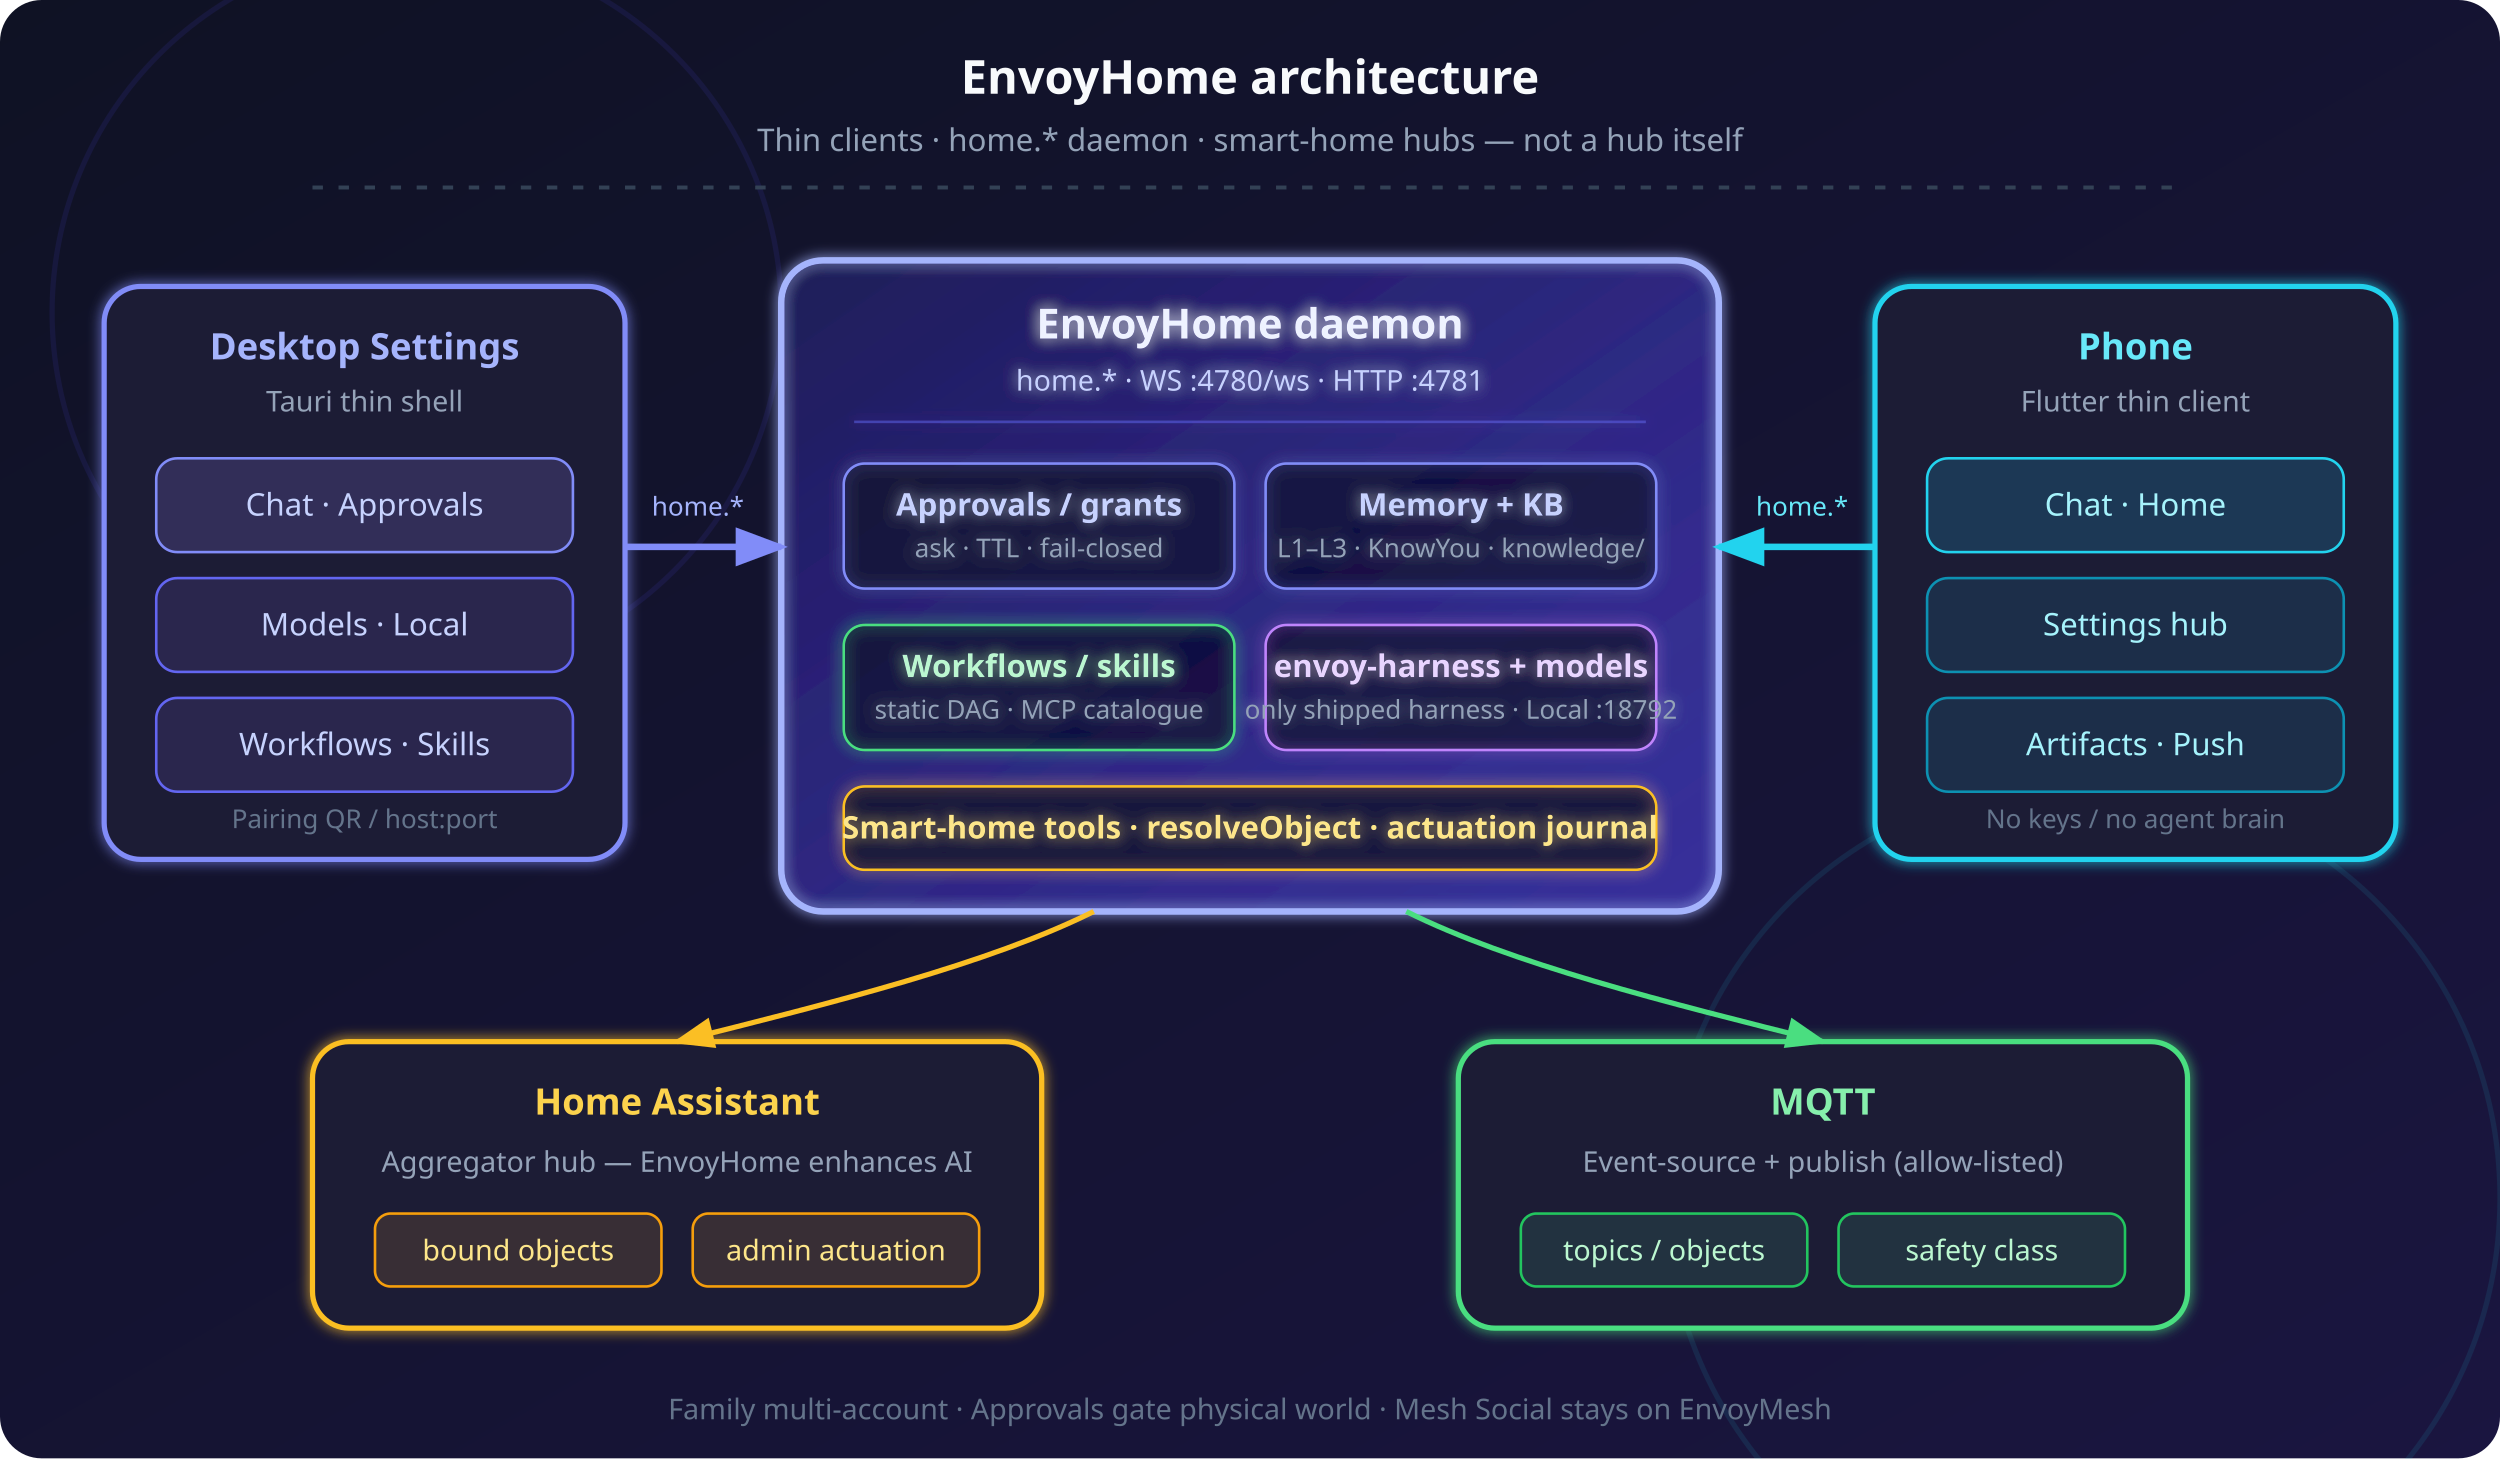
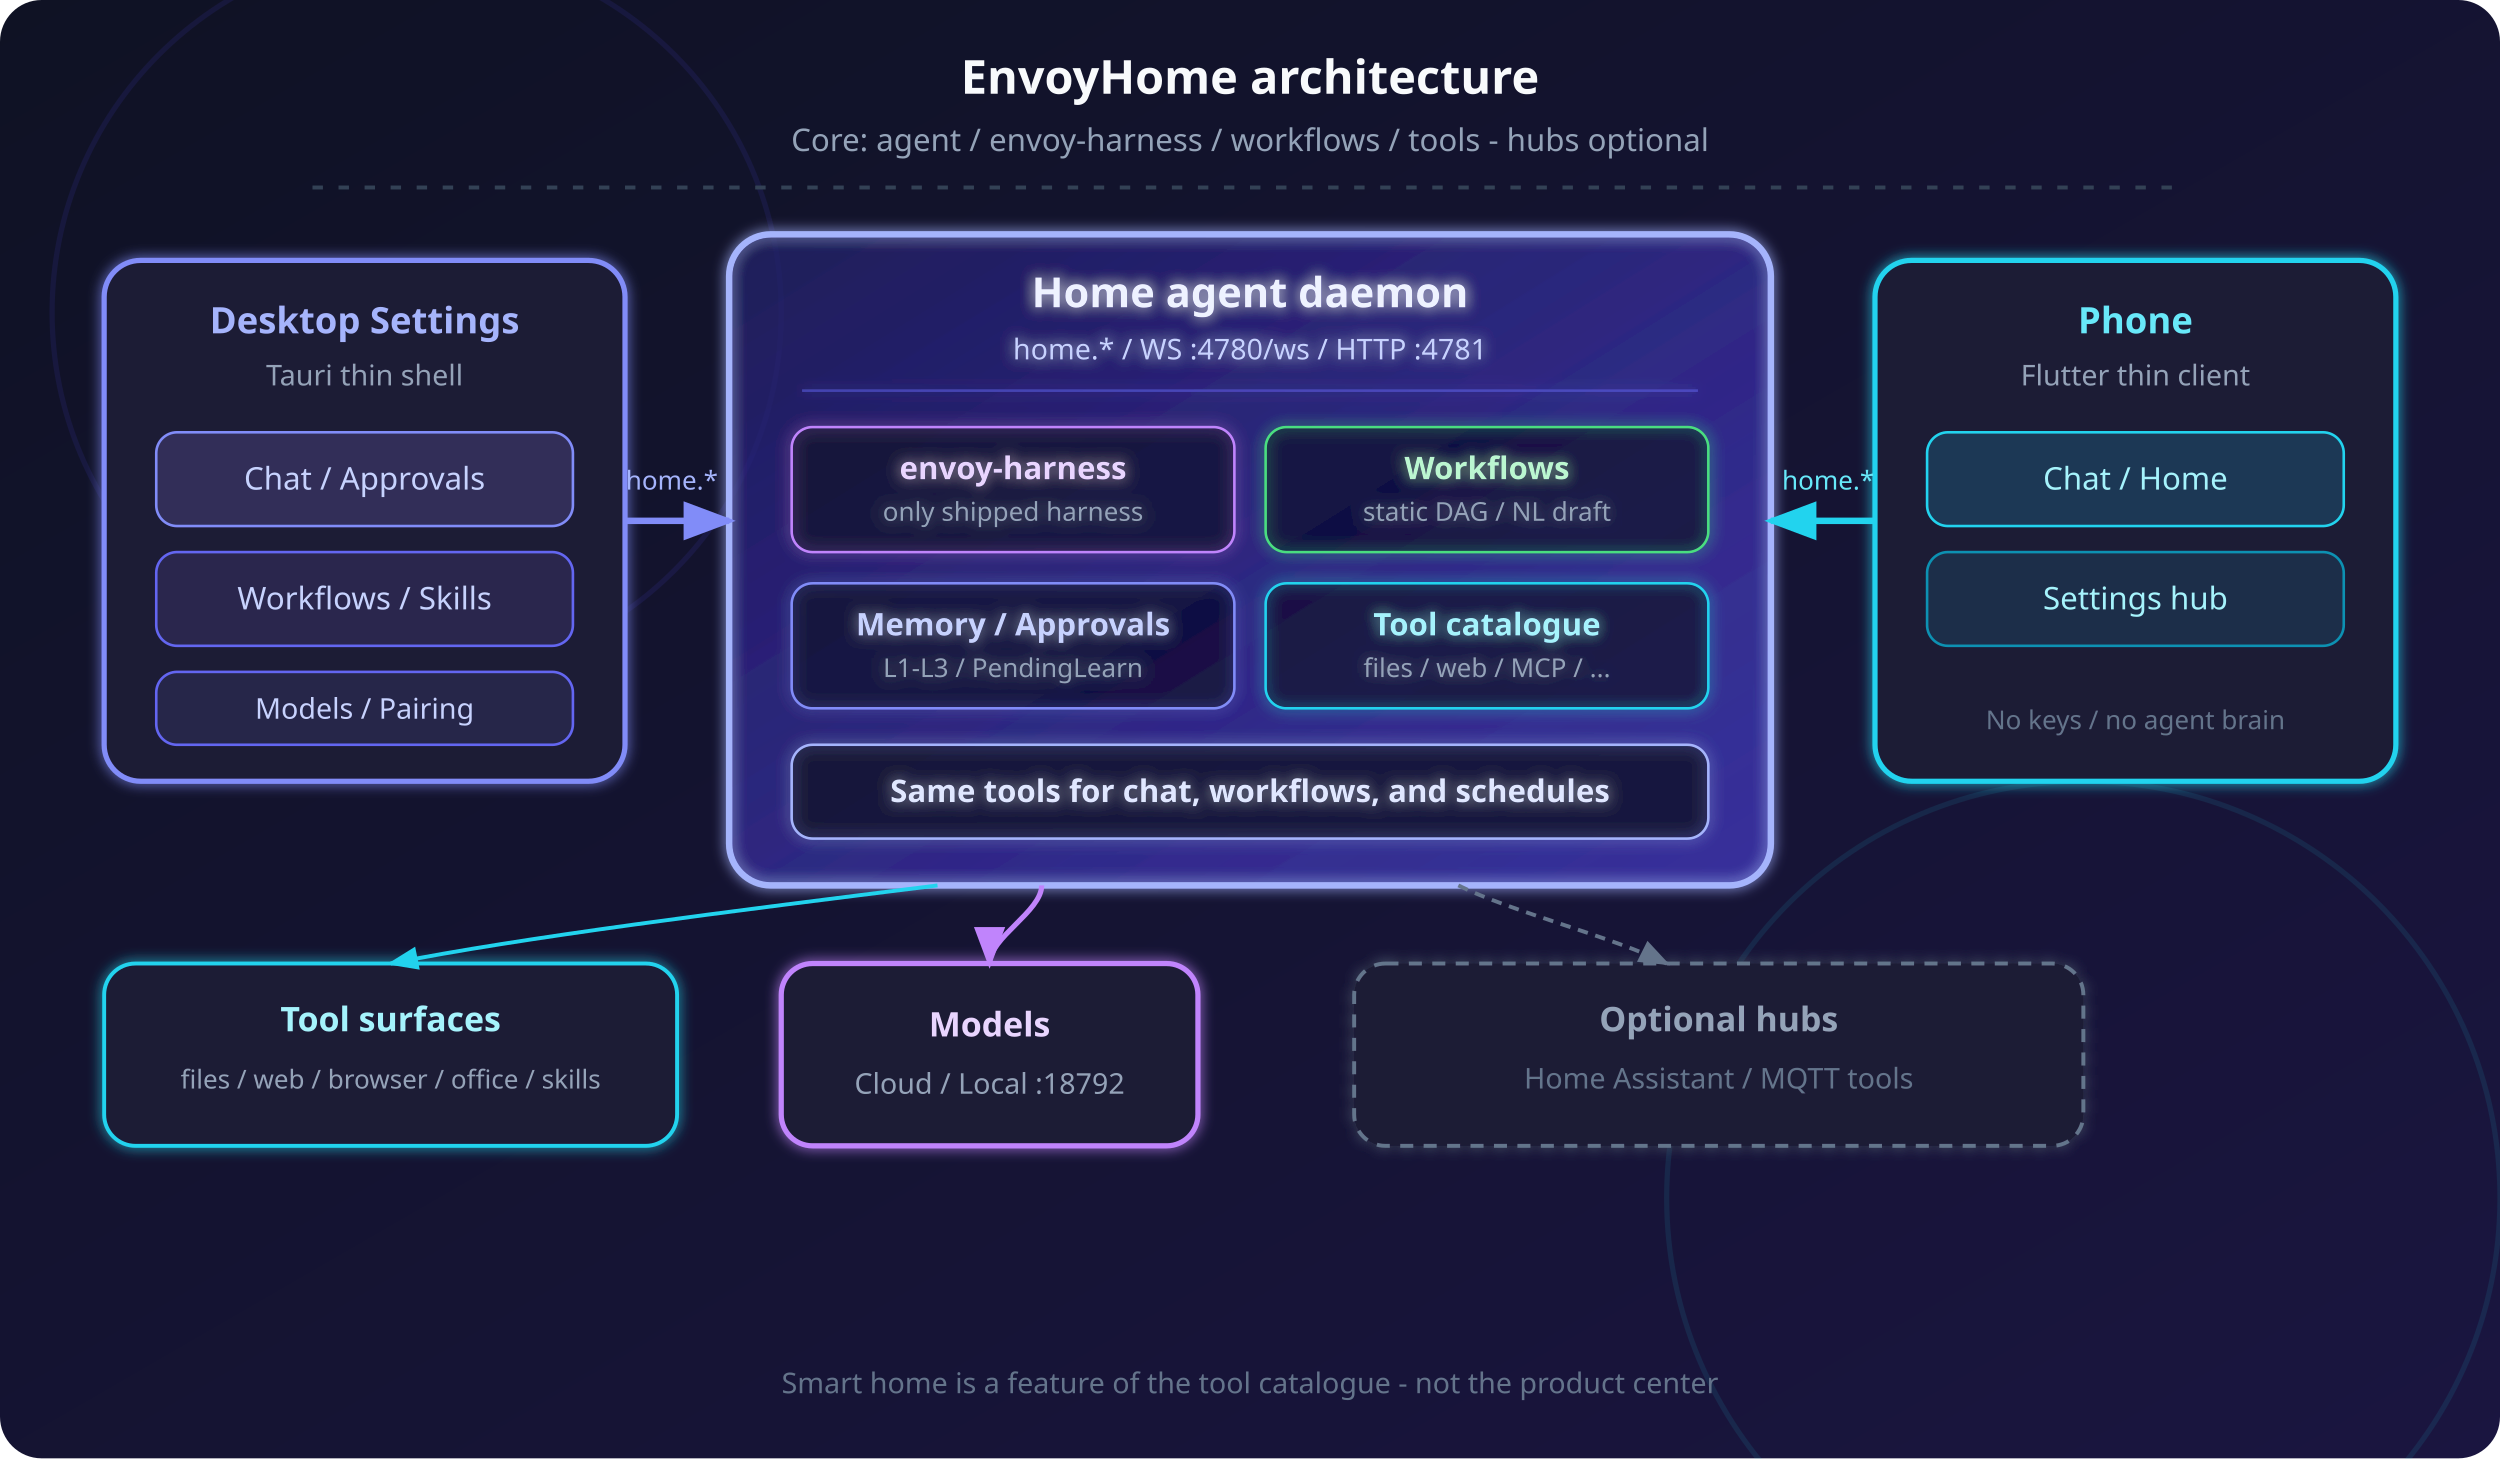
<svg xmlns="http://www.w3.org/2000/svg" viewBox="0 0 960 560" role="img" aria-label="EnvoyHome architecture">
  <defs>
    <linearGradient id="bg" x1="0%" y1="0%" x2="100%" y2="100%">
      <stop offset="0%" stop-color="#0f1224" />
      <stop offset="100%" stop-color="#1a1540" />
    </linearGradient>
    <linearGradient id="homeGrad" x1="0%" y1="0%" x2="100%" y2="100%">
      <stop offset="0%" stop-color="#211962" stop-opacity="0.55" />
      <stop offset="100%" stop-color="#4f46e5" stop-opacity="0.35" />
    </linearGradient>
    <filter id="soft" x="-20%" y="-20%" width="140%" height="140%">
      <feGaussianBlur stdDeviation="2.5" result="b" />
      <feMerge>
        <feMergeNode in="b" />
        <feMergeNode in="SourceGraphic" />
      </feMerge>
    </filter>
    <marker id="arrIndigo" markerWidth="8" markerHeight="6" refX="7" refY="3" orient="auto">
      <path d="M0,0 L8,3 L0,6 Z" fill="#818cf8" />
    </marker>
    <marker id="arrCyan" markerWidth="8" markerHeight="6" refX="7" refY="3" orient="auto">
      <path d="M0,0 L8,3 L0,6 Z" fill="#22d3ee" />
    </marker>
-     <marker id="arrAmber" markerWidth="8" markerHeight="6" refX="7" refY="3" orient="auto">
-       <path d="M0,0 L8,3 L0,6 Z" fill="#fbbf24" />
+     <marker id="arrPurple" markerWidth="8" markerHeight="6" refX="7" refY="3" orient="auto">
+       <path d="M0,0 L8,3 L0,6 Z" fill="#c084fc" />
    </marker>
-     <marker id="arrGreen" markerWidth="8" markerHeight="6" refX="7" refY="3" orient="auto">
-       <path d="M0,0 L8,3 L0,6 Z" fill="#4ade80" />
+     <marker id="arrMuted" markerWidth="8" markerHeight="6" refX="7" refY="3" orient="auto">
+       <path d="M0,0 L8,3 L0,6 Z" fill="#64748b" />
    </marker>
  </defs>
  <rect width="960" height="560" rx="16" fill="url(#bg)" />
  <circle cx="160" cy="120" r="140" fill="none" stroke="#4f46e5" stroke-opacity="0.12" stroke-width="2" />
  <circle cx="800" cy="460" r="160" fill="none" stroke="#22d3ee" stroke-opacity="0.1" stroke-width="2" />
  <text x="480" y="36" text-anchor="middle" font-family="system-ui,Segoe UI,sans-serif" font-size="18" font-weight="700" fill="#f8fafc">EnvoyHome architecture</text>
-   <text x="480" y="58" text-anchor="middle" font-family="system-ui,Segoe UI,sans-serif" font-size="12" fill="#94a3b8">Thin clients · home.* daemon · smart-home hubs — not a hub itself</text>
+   <text x="480" y="58" text-anchor="middle" font-family="system-ui,Segoe UI,sans-serif" font-size="12" fill="#94a3b8">Core: agent / envoy-harness / workflows / tools - hubs optional</text>
  <line x1="120" y1="72" x2="840" y2="72" stroke="#334155" stroke-width="1.5" stroke-dasharray="4 6" />
-   <g transform="translate(40,110)" filter="url(#soft)">
-     <rect width="200" height="220" rx="14" fill="#1e1b36" stroke="#818cf8" stroke-width="2" />
+   <g transform="translate(40,100)" filter="url(#soft)">
+     <rect width="200" height="200" rx="14" fill="#1e1b36" stroke="#818cf8" stroke-width="2" />
    <text x="100" y="28" text-anchor="middle" font-family="system-ui,Segoe UI,sans-serif" font-size="14" font-weight="700" fill="#a5b4fc">Desktop Settings</text>
    <text x="100" y="48" text-anchor="middle" font-family="system-ui,Segoe UI,sans-serif" font-size="11" fill="#94a3b8">Tauri thin shell</text>
    <rect x="20" y="66" width="160" height="36" rx="8" fill="rgba(129,140,248,0.18)" stroke="#818cf8" stroke-width="1" />
-     <text x="100" y="88" text-anchor="middle" font-family="system-ui,Segoe UI,sans-serif" font-size="12" fill="#c7d2fe">Chat · Approvals</text>
+     <text x="100" y="88" text-anchor="middle" font-family="system-ui,Segoe UI,sans-serif" font-size="12" fill="#c7d2fe">Chat / Approvals</text>
    <rect x="20" y="112" width="160" height="36" rx="8" fill="rgba(129,140,248,0.12)" stroke="#6366f1" stroke-width="1" />
-     <text x="100" y="134" text-anchor="middle" font-family="system-ui,Segoe UI,sans-serif" font-size="12" fill="#c7d2fe">Models · Local</text>
-     <rect x="20" y="158" width="160" height="36" rx="8" fill="rgba(129,140,248,0.12)" stroke="#6366f1" stroke-width="1" />
-     <text x="100" y="180" text-anchor="middle" font-family="system-ui,Segoe UI,sans-serif" font-size="12" fill="#c7d2fe">Workflows · Skills</text>
-     <text x="100" y="208" text-anchor="middle" font-family="system-ui,Segoe UI,sans-serif" font-size="10" fill="#64748b">Pairing QR / host:port</text>
+     <text x="100" y="134" text-anchor="middle" font-family="system-ui,Segoe UI,sans-serif" font-size="12" fill="#c7d2fe">Workflows / Skills</text>
+     <rect x="20" y="158" width="160" height="28" rx="8" fill="rgba(129,140,248,0.1)" stroke="#6366f1" stroke-width="1" />
+     <text x="100" y="176" text-anchor="middle" font-family="system-ui,Segoe UI,sans-serif" font-size="11" fill="#c7d2fe">Models / Pairing</text>
  </g>
-   <g transform="translate(720,110)" filter="url(#soft)">
-     <rect width="200" height="220" rx="14" fill="#1e1b36" stroke="#22d3ee" stroke-width="2" />
+   <g transform="translate(720,100)" filter="url(#soft)">
+     <rect width="200" height="200" rx="14" fill="#1e1b36" stroke="#22d3ee" stroke-width="2" />
    <text x="100" y="28" text-anchor="middle" font-family="system-ui,Segoe UI,sans-serif" font-size="14" font-weight="700" fill="#67e8f9">Phone</text>
    <text x="100" y="48" text-anchor="middle" font-family="system-ui,Segoe UI,sans-serif" font-size="11" fill="#94a3b8">Flutter thin client</text>
    <rect x="20" y="66" width="160" height="36" rx="8" fill="rgba(34,211,238,0.16)" stroke="#22d3ee" stroke-width="1" />
-     <text x="100" y="88" text-anchor="middle" font-family="system-ui,Segoe UI,sans-serif" font-size="12" fill="#a5f3fc">Chat · Home</text>
+     <text x="100" y="88" text-anchor="middle" font-family="system-ui,Segoe UI,sans-serif" font-size="12" fill="#a5f3fc">Chat / Home</text>
    <rect x="20" y="112" width="160" height="36" rx="8" fill="rgba(34,211,238,0.1)" stroke="#0891b2" stroke-width="1" />
    <text x="100" y="134" text-anchor="middle" font-family="system-ui,Segoe UI,sans-serif" font-size="12" fill="#a5f3fc">Settings hub</text>
-     <rect x="20" y="158" width="160" height="36" rx="8" fill="rgba(34,211,238,0.1)" stroke="#0891b2" stroke-width="1" />
-     <text x="100" y="180" text-anchor="middle" font-family="system-ui,Segoe UI,sans-serif" font-size="12" fill="#a5f3fc">Artifacts · Push</text>
-     <text x="100" y="208" text-anchor="middle" font-family="system-ui,Segoe UI,sans-serif" font-size="10" fill="#64748b">No keys / no agent brain</text>
+     <text x="100" y="180" text-anchor="middle" font-family="system-ui,Segoe UI,sans-serif" font-size="10" fill="#64748b">No keys / no agent brain</text>
  </g>
-   <g transform="translate(300,100)" filter="url(#soft)">
-     <rect width="360" height="250" rx="16" fill="url(#homeGrad)" stroke="#a5b4fc" stroke-width="2.5" />
-     <text x="180" y="30" text-anchor="middle" font-family="system-ui,Segoe UI,sans-serif" font-size="16" font-weight="700" fill="#eef2ff">EnvoyHome daemon</text>
-     <text x="180" y="50" text-anchor="middle" font-family="system-ui,Segoe UI,sans-serif" font-size="11" fill="#c7d2fe">home.* · WS :4780/ws · HTTP :4781</text>
-     <line x1="28" y1="62" x2="332" y2="62" stroke="#6366f1" stroke-opacity="0.5" stroke-width="1" />
-     <rect x="24" y="78" width="150" height="48" rx="8" fill="rgba(15,18,36,0.55)" stroke="#818cf8" stroke-width="1" />
-     <text x="99" y="98" text-anchor="middle" font-family="system-ui,Segoe UI,sans-serif" font-size="12" font-weight="600" fill="#c7d2fe">Approvals / grants</text>
-     <text x="99" y="114" text-anchor="middle" font-family="system-ui,Segoe UI,sans-serif" font-size="10" fill="#94a3b8">ask · TTL · fail-closed</text>
-     <rect x="186" y="78" width="150" height="48" rx="8" fill="rgba(15,18,36,0.55)" stroke="#818cf8" stroke-width="1" />
-     <text x="261" y="98" text-anchor="middle" font-family="system-ui,Segoe UI,sans-serif" font-size="12" font-weight="600" fill="#c7d2fe">Memory + KB</text>
-     <text x="261" y="114" text-anchor="middle" font-family="system-ui,Segoe UI,sans-serif" font-size="10" fill="#94a3b8">L1–L3 · KnowYou · knowledge/</text>
-     <rect x="24" y="140" width="150" height="48" rx="8" fill="rgba(15,18,36,0.55)" stroke="#4ade80" stroke-width="1" />
-     <text x="99" y="160" text-anchor="middle" font-family="system-ui,Segoe UI,sans-serif" font-size="12" font-weight="600" fill="#bbf7d0">Workflows / skills</text>
-     <text x="99" y="176" text-anchor="middle" font-family="system-ui,Segoe UI,sans-serif" font-size="10" fill="#94a3b8">static DAG · MCP catalogue</text>
-     <rect x="186" y="140" width="150" height="48" rx="8" fill="rgba(15,18,36,0.55)" stroke="#c084fc" stroke-width="1" />
-     <text x="261" y="160" text-anchor="middle" font-family="system-ui,Segoe UI,sans-serif" font-size="12" font-weight="600" fill="#e9d5ff">envoy-harness + models</text>
-     <text x="261" y="176" text-anchor="middle" font-family="system-ui,Segoe UI,sans-serif" font-size="10" fill="#94a3b8">only shipped harness · Local :18792</text>
-     <rect x="24" y="202" width="312" height="32" rx="8" fill="rgba(15,18,36,0.65)" stroke="#fbbf24" stroke-width="1" />
-     <text x="180" y="222" text-anchor="middle" font-family="system-ui,Segoe UI,sans-serif" font-size="12" font-weight="600" fill="#fde68a">Smart-home tools · resolveObject · actuation journal</text>
+   <g transform="translate(280,90)" filter="url(#soft)">
+     <rect width="400" height="250" rx="16" fill="url(#homeGrad)" stroke="#a5b4fc" stroke-width="2.5" />
+     <text x="200" y="28" text-anchor="middle" font-family="system-ui,Segoe UI,sans-serif" font-size="16" font-weight="700" fill="#eef2ff">Home agent daemon</text>
+     <text x="200" y="48" text-anchor="middle" font-family="system-ui,Segoe UI,sans-serif" font-size="11" fill="#c7d2fe">home.* / WS :4780/ws / HTTP :4781</text>
+     <line x1="28" y1="60" x2="372" y2="60" stroke="#6366f1" stroke-opacity="0.5" stroke-width="1" />
+     <rect x="24" y="74" width="170" height="48" rx="8" fill="rgba(15,18,36,0.55)" stroke="#c084fc" stroke-width="1" />
+     <text x="109" y="94" text-anchor="middle" font-family="system-ui,Segoe UI,sans-serif" font-size="12" font-weight="600" fill="#e9d5ff">envoy-harness</text>
+     <text x="109" y="110" text-anchor="middle" font-family="system-ui,Segoe UI,sans-serif" font-size="10" fill="#94a3b8">only shipped harness</text>
+     <rect x="206" y="74" width="170" height="48" rx="8" fill="rgba(15,18,36,0.55)" stroke="#4ade80" stroke-width="1" />
+     <text x="291" y="94" text-anchor="middle" font-family="system-ui,Segoe UI,sans-serif" font-size="12" font-weight="600" fill="#bbf7d0">Workflows</text>
+     <text x="291" y="110" text-anchor="middle" font-family="system-ui,Segoe UI,sans-serif" font-size="10" fill="#94a3b8">static DAG / NL draft</text>
+     <rect x="24" y="134" width="170" height="48" rx="8" fill="rgba(15,18,36,0.55)" stroke="#818cf8" stroke-width="1" />
+     <text x="109" y="154" text-anchor="middle" font-family="system-ui,Segoe UI,sans-serif" font-size="12" font-weight="600" fill="#c7d2fe">Memory / Approvals</text>
+     <text x="109" y="170" text-anchor="middle" font-family="system-ui,Segoe UI,sans-serif" font-size="10" fill="#94a3b8">L1-L3 / PendingLearn</text>
+     <rect x="206" y="134" width="170" height="48" rx="8" fill="rgba(15,18,36,0.55)" stroke="#22d3ee" stroke-width="1" />
+     <text x="291" y="154" text-anchor="middle" font-family="system-ui,Segoe UI,sans-serif" font-size="12" font-weight="600" fill="#a5f3fc">Tool catalogue</text>
+     <text x="291" y="170" text-anchor="middle" font-family="system-ui,Segoe UI,sans-serif" font-size="10" fill="#94a3b8">files / web / MCP / ...</text>
+     <rect x="24" y="196" width="352" height="36" rx="8" fill="rgba(15,18,36,0.65)" stroke="#a5b4fc" stroke-width="1" />
+     <text x="200" y="218" text-anchor="middle" font-family="system-ui,Segoe UI,sans-serif" font-size="12" font-weight="600" fill="#e0e7ff">Same tools for chat, workflows, and schedules</text>
  </g>
-   <path d="M240,210 C270,210 275,210 300,210" fill="none" stroke="#818cf8" stroke-width="2.5" marker-end="url(#arrIndigo)" />
-   <text x="268" y="198" text-anchor="middle" font-family="system-ui,sans-serif" font-size="10" fill="#a5b4fc">home.*</text>
-   <path d="M720,210 C690,210 685,210 660,210" fill="none" stroke="#22d3ee" stroke-width="2.5" marker-end="url(#arrCyan)" />
-   <text x="692" y="198" text-anchor="middle" font-family="system-ui,sans-serif" font-size="10" fill="#67e8f9">home.*</text>
-   <g transform="translate(120,400)" filter="url(#soft)">
-     <rect width="280" height="110" rx="14" fill="#1e1b36" stroke="#fbbf24" stroke-width="2" />
-     <text x="140" y="28" text-anchor="middle" font-family="system-ui,Segoe UI,sans-serif" font-size="14" font-weight="700" fill="#fcd34d">Home Assistant</text>
-     <text x="140" y="50" text-anchor="middle" font-family="system-ui,Segoe UI,sans-serif" font-size="11" fill="#94a3b8">Aggregator hub — EnvoyHome enhances AI</text>
-     <rect x="24" y="66" width="110" height="28" rx="6" fill="rgba(251,191,36,0.12)" stroke="#f59e0b" stroke-width="1" />
-     <text x="79" y="84" text-anchor="middle" font-family="system-ui,Segoe UI,sans-serif" font-size="11" fill="#fde68a">bound objects</text>
-     <rect x="146" y="66" width="110" height="28" rx="6" fill="rgba(251,191,36,0.12)" stroke="#f59e0b" stroke-width="1" />
-     <text x="201" y="84" text-anchor="middle" font-family="system-ui,Segoe UI,sans-serif" font-size="11" fill="#fde68a">admin actuation</text>
+   <path d="M240,200 C265,200 270,200 280,200" fill="none" stroke="#818cf8" stroke-width="2.5" marker-end="url(#arrIndigo)" />
+   <text x="258" y="188" text-anchor="middle" font-family="system-ui,sans-serif" font-size="10" fill="#a5b4fc">home.*</text>
+   <path d="M720,200 C695,200 690,200 680,200" fill="none" stroke="#22d3ee" stroke-width="2.5" marker-end="url(#arrCyan)" />
+   <text x="702" y="188" text-anchor="middle" font-family="system-ui,sans-serif" font-size="10" fill="#67e8f9">home.*</text>
+   <g transform="translate(300,370)" filter="url(#soft)">
+     <rect width="160" height="70" rx="12" fill="#1e1b36" stroke="#c084fc" stroke-width="2" />
+     <text x="80" y="28" text-anchor="middle" font-family="system-ui,Segoe UI,sans-serif" font-size="13" font-weight="700" fill="#e9d5ff">Models</text>
+     <text x="80" y="50" text-anchor="middle" font-family="system-ui,Segoe UI,sans-serif" font-size="11" fill="#94a3b8">Cloud / Local :18792</text>
  </g>
-   <g transform="translate(560,400)" filter="url(#soft)">
-     <rect width="280" height="110" rx="14" fill="#1e1b36" stroke="#4ade80" stroke-width="2" />
-     <text x="140" y="28" text-anchor="middle" font-family="system-ui,sans-serif" font-size="14" font-weight="700" fill="#86efac">MQTT</text>
-     <text x="140" y="50" text-anchor="middle" font-family="system-ui,Segoe UI,sans-serif" font-size="11" fill="#94a3b8">Event-source + publish (allow-listed)</text>
-     <rect x="24" y="66" width="110" height="28" rx="6" fill="rgba(74,222,128,0.12)" stroke="#22c55e" stroke-width="1" />
-     <text x="79" y="84" text-anchor="middle" font-family="system-ui,Segoe UI,sans-serif" font-size="11" fill="#bbf7d0">topics / objects</text>
-     <rect x="146" y="66" width="110" height="28" rx="6" fill="rgba(74,222,128,0.12)" stroke="#22c55e" stroke-width="1" />
-     <text x="201" y="84" text-anchor="middle" font-family="system-ui,Segoe UI,sans-serif" font-size="11" fill="#bbf7d0">safety class</text>
+   <path d="M400,340 C400,350 380,360 380,370" fill="none" stroke="#c084fc" stroke-width="2" marker-end="url(#arrPurple)" />
+   <g transform="translate(520,370)" filter="url(#soft)">
+     <rect width="280" height="70" rx="12" fill="#1e1b36" stroke="#64748b" stroke-width="1.5" stroke-dasharray="5 4" />
+     <text x="140" y="26" text-anchor="middle" font-family="system-ui,Segoe UI,sans-serif" font-size="13" font-weight="700" fill="#94a3b8">Optional hubs</text>
+     <text x="140" y="48" text-anchor="middle" font-family="system-ui,Segoe UI,sans-serif" font-size="11" fill="#64748b">Home Assistant / MQTT tools</text>
  </g>
-   <path d="M420,350 C380,370 320,385 260,400" fill="none" stroke="#fbbf24" stroke-width="2" marker-end="url(#arrAmber)" />
-   <path d="M540,350 C580,370 640,385 700,400" fill="none" stroke="#4ade80" stroke-width="2" marker-end="url(#arrGreen)" />
-   <text x="480" y="545" text-anchor="middle" font-family="system-ui,Segoe UI,sans-serif" font-size="11" fill="#64748b">Family multi-account · Approvals gate physical world · Mesh Social stays on EnvoyMesh</text>
+   <path d="M560,340 C580,350 620,360 640,370" fill="none" stroke="#64748b" stroke-width="1.5" stroke-dasharray="4 3" marker-end="url(#arrMuted)" />
+   <g transform="translate(40,370)" filter="url(#soft)">
+     <rect width="220" height="70" rx="12" fill="#1e1b36" stroke="#22d3ee" stroke-width="1.5" />
+     <text x="110" y="26" text-anchor="middle" font-family="system-ui,Segoe UI,sans-serif" font-size="13" font-weight="700" fill="#a5f3fc">Tool surfaces</text>
+     <text x="110" y="48" text-anchor="middle" font-family="system-ui,Segoe UI,sans-serif" font-size="10" fill="#94a3b8">files / web / browser / office / skills</text>
+   </g>
+   <path d="M360,340 C280,350 200,360 150,370" fill="none" stroke="#22d3ee" stroke-width="1.5" marker-end="url(#arrCyan)" />
+   <text x="480" y="535" text-anchor="middle" font-family="system-ui,Segoe UI,sans-serif" font-size="11" fill="#64748b">Smart home is a feature of the tool catalogue - not the product center</text>
</svg>
